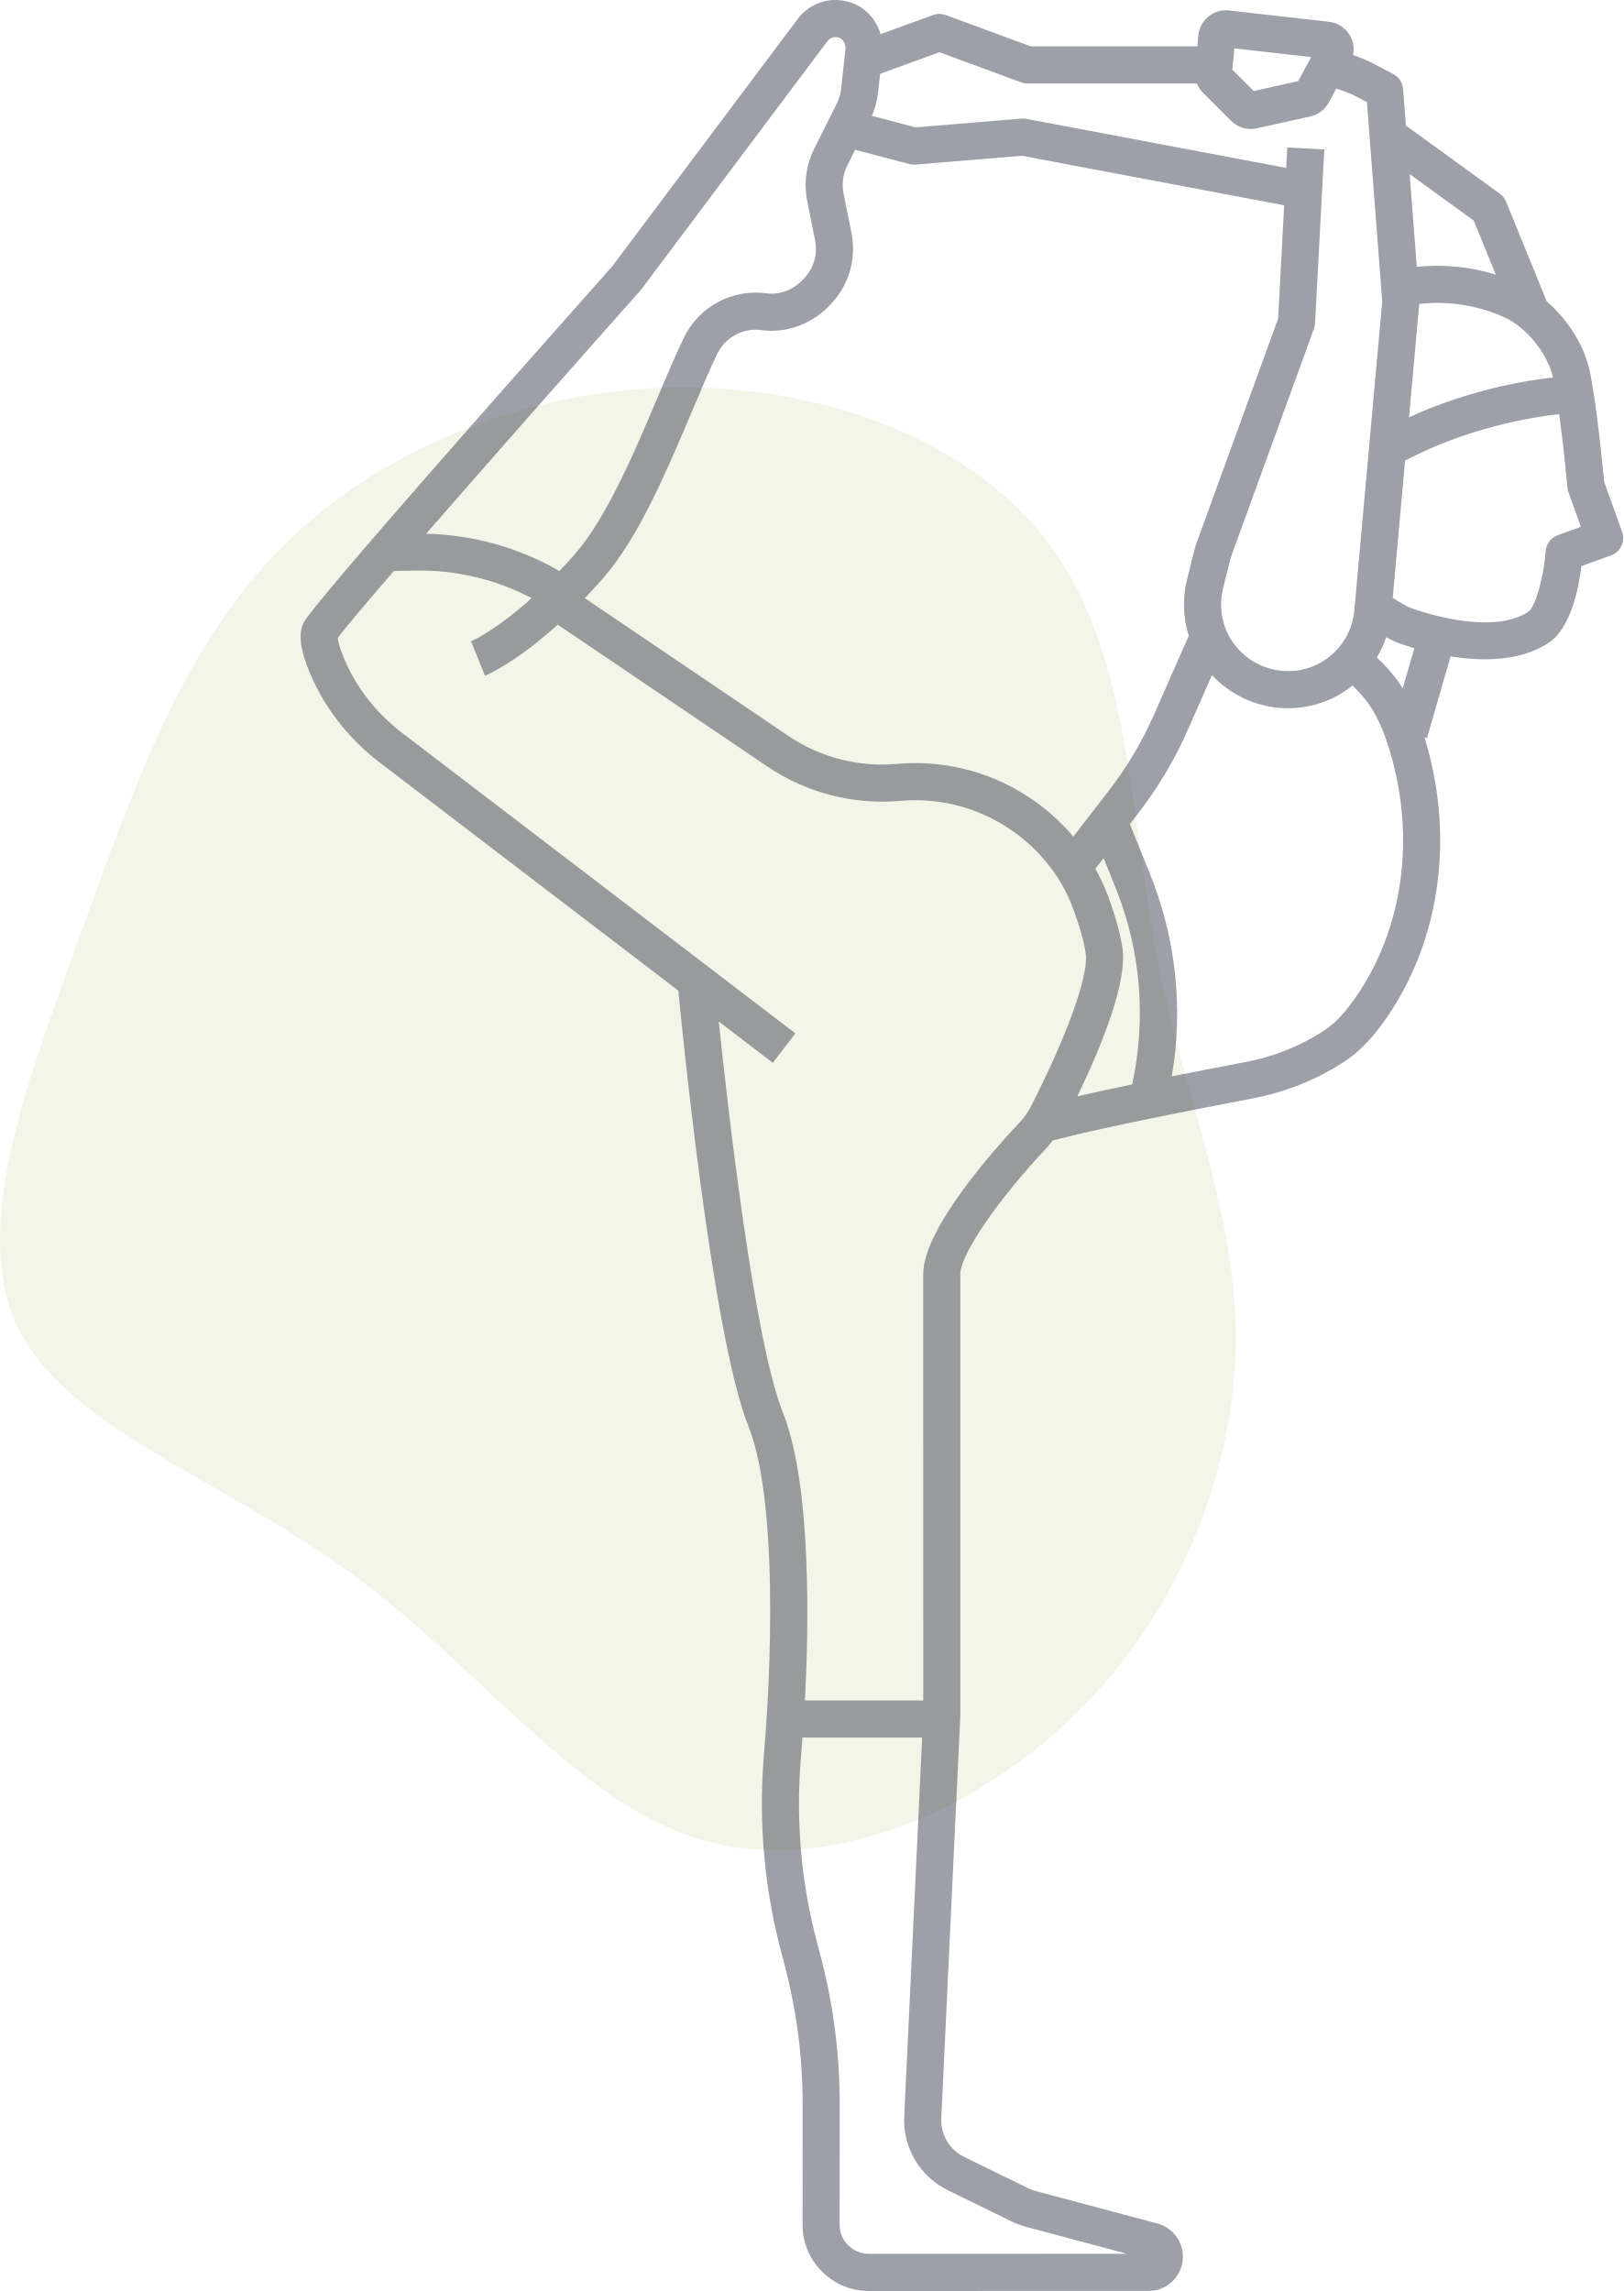
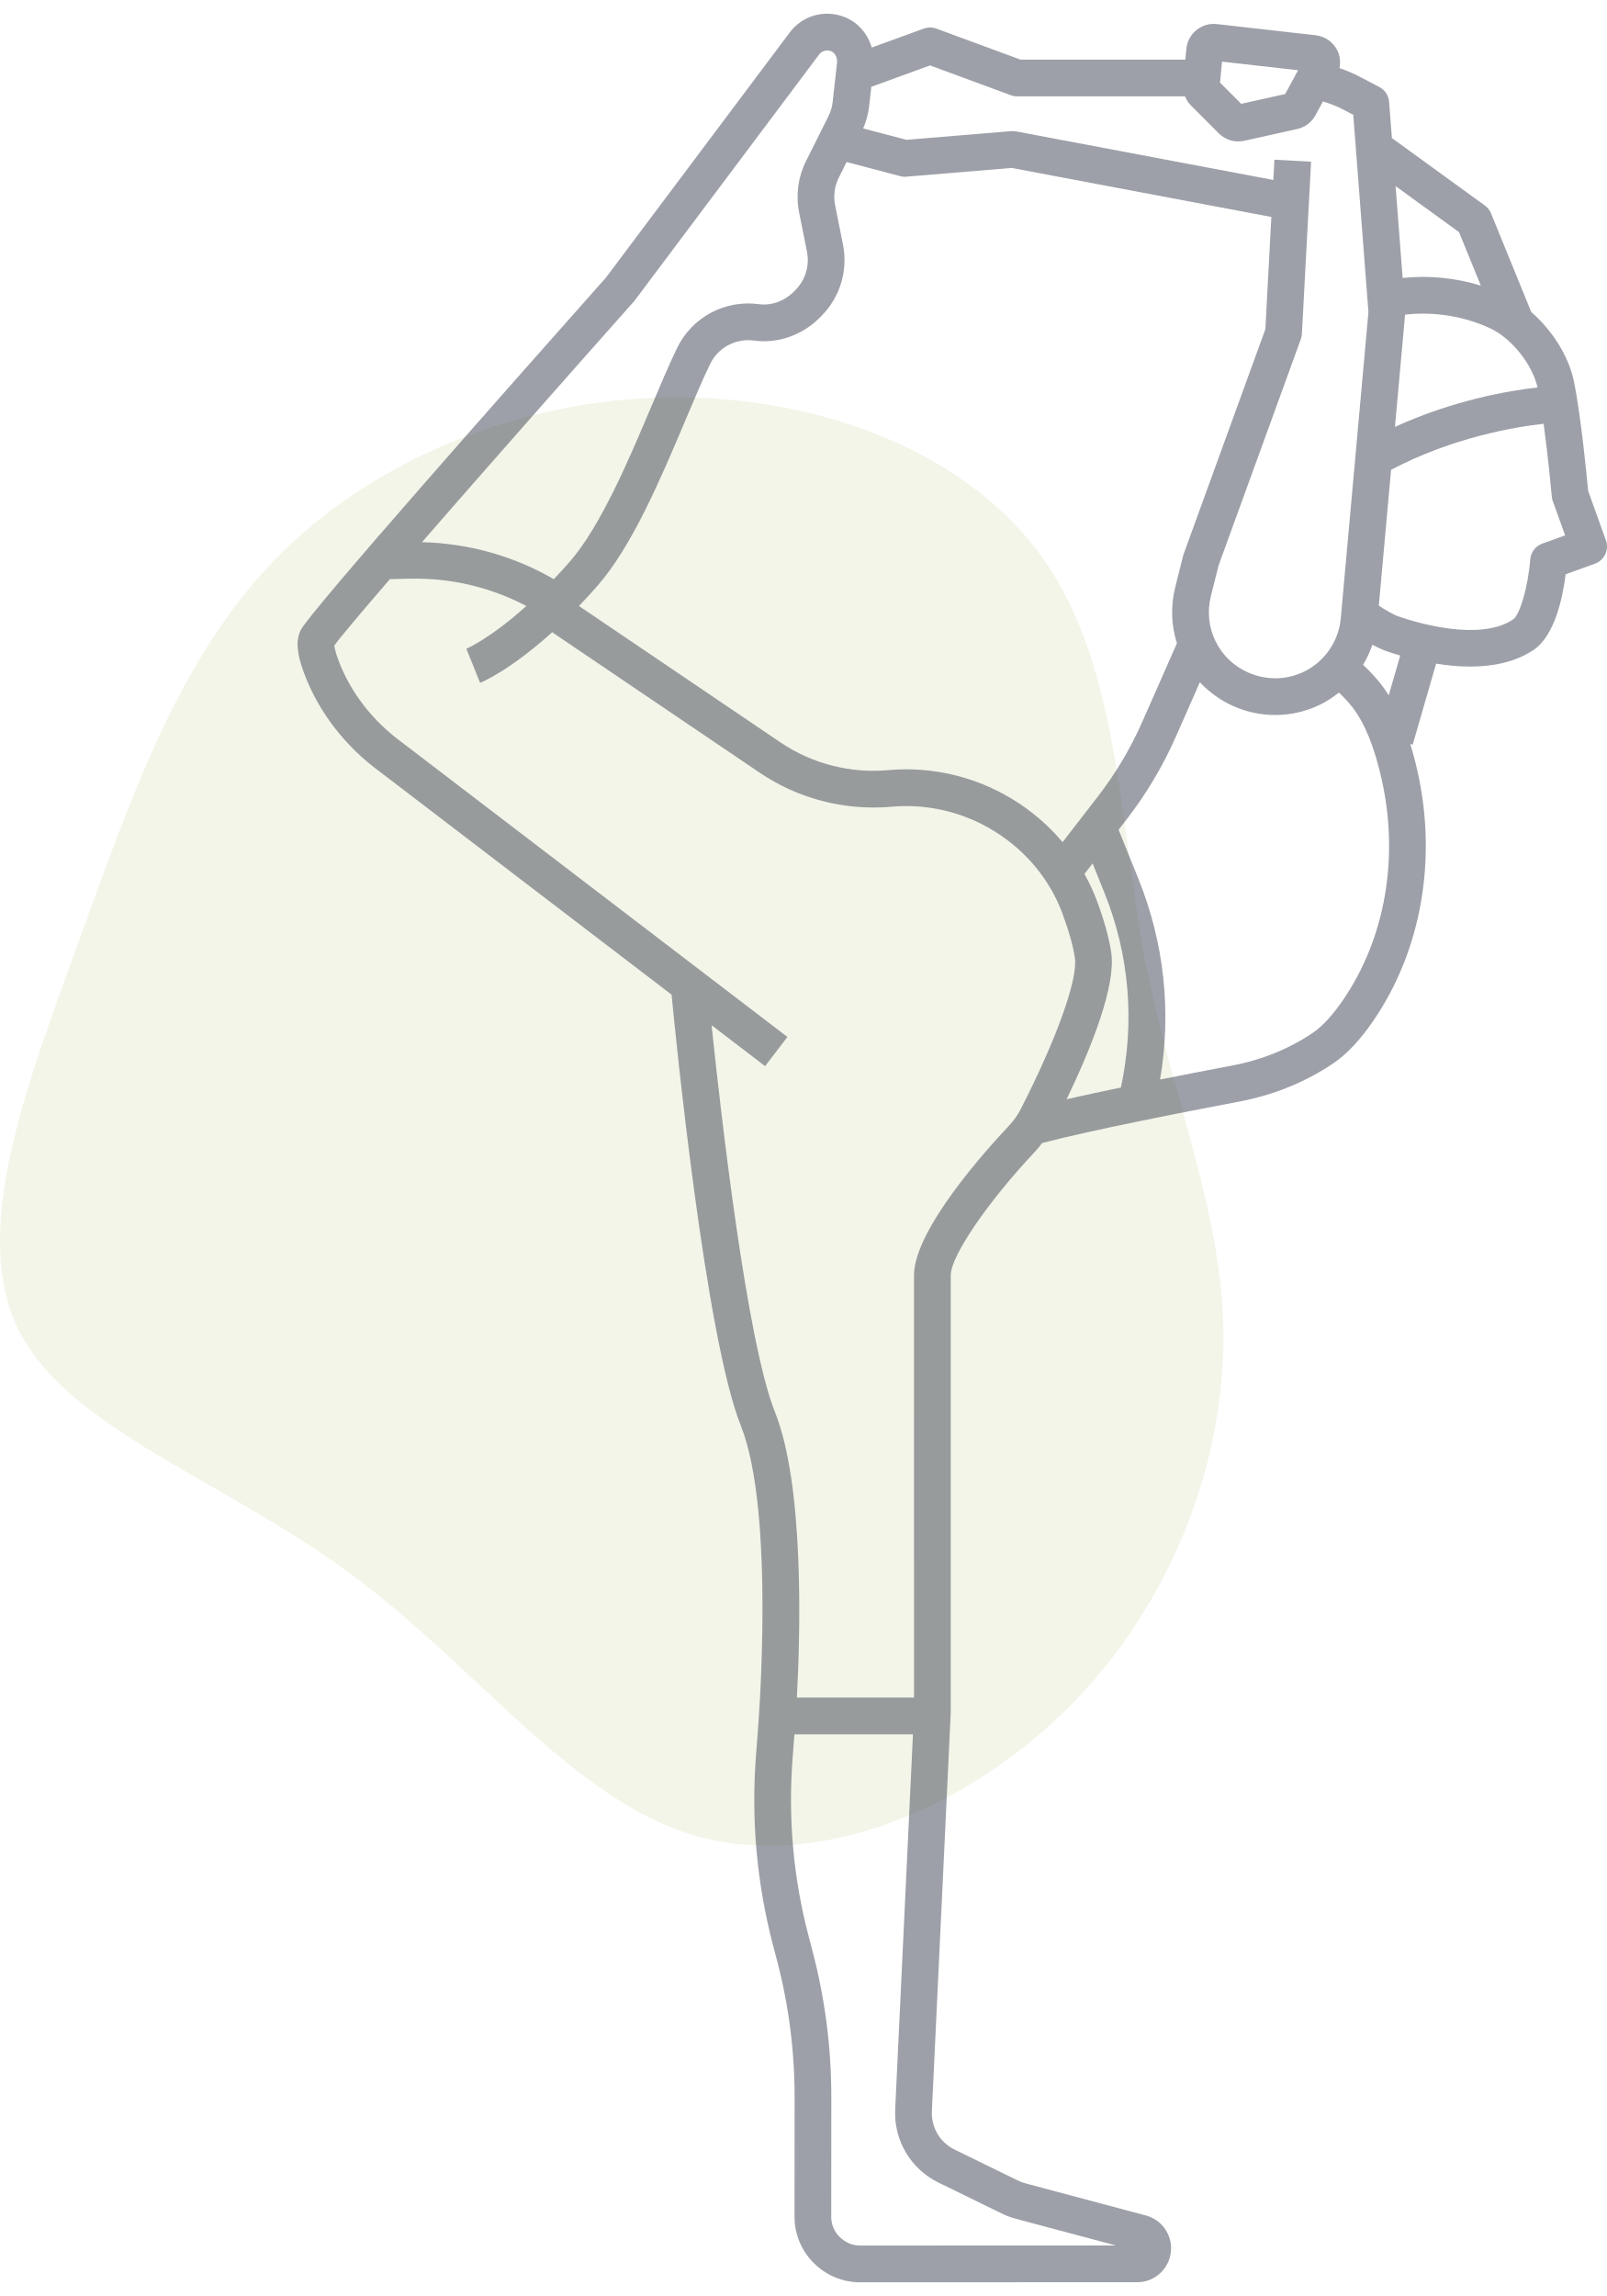
- <svg xmlns="http://www.w3.org/2000/svg" width="243" height="343" viewBox="0 0 243 343" fill="none">
+ <svg xmlns="http://www.w3.org/2000/svg" width="35" height="50" viewBox="0 0 243 343" fill="none">
  <path d="M157.935 82.679C169.302 98.946 169.302 122.941 173.226 143.546C177.285 164.152 185.134 181.639 184.998 200.753C184.863 220.003 176.744 241.015 161.453 256.198C146.027 271.517 123.565 280.871 105.027 275.448C86.489 270.026 71.875 249.691 52.795 235.728C33.851 221.765 10.306 213.903 2.864 199.127C-4.578 184.215 3.946 162.254 11.795 140.564C19.643 119.009 26.815 97.726 41.564 82.543C56.313 67.36 78.776 58.277 101.238 58.006C123.836 57.735 146.569 66.276 157.935 82.679Z" fill="#F3F5E9" />
  <path d="M240.149 72.146C239.967 70.177 239.075 60.895 238.016 55.665C237.237 51.817 234.73 47.867 231.547 45.106L225.469 30.198C225.273 29.718 224.948 29.303 224.527 28.998L210.472 18.801L210.052 13.33C209.978 12.374 209.419 11.526 208.572 11.083L205.631 9.543C204.655 9.032 203.625 8.593 202.55 8.228C202.737 7.305 202.629 6.334 202.182 5.476C201.542 4.245 200.336 3.419 198.957 3.261L184.006 1.568C182.894 1.445 181.79 1.764 180.916 2.474C180.041 3.183 179.501 4.19 179.394 5.312V5.313L179.237 6.946H154.324L141.598 2.257C140.982 2.029 140.304 2.028 139.689 2.253L131.819 5.115C131.206 2.994 129.687 1.235 127.578 0.455C124.594 -0.651 121.32 0.305 119.425 2.83L91.627 39.902C78.152 55.062 46.877 90.387 45.477 93.185C44.716 94.71 44.861 96.691 45.945 99.617C48.144 105.548 52.169 110.769 57.536 114.682L101.552 148.314C102.168 154.734 106.679 200.116 112.027 213.491C117.273 226.607 114.642 259.114 114.614 259.459L114.314 263.364C113.568 273.062 114.446 282.749 116.92 292.154L117.481 294.285C119.258 301.041 120.158 308.009 120.154 314.993L120.143 333.138C120.141 335.706 121.18 338.215 123.044 340.078C124.926 341.961 127.421 343 130.071 343H130.078C138.766 342.989 164.116 342.988 171.964 342.988C174.788 342.988 177.085 340.685 177.085 337.848C177.079 335.528 175.51 333.491 173.269 332.894L155.038 328.032C154.652 327.93 154.279 327.788 153.923 327.614L144.34 322.929C142.142 321.856 140.797 319.581 140.912 317.137L143.763 256.893V190.746C143.763 187.827 149.405 179.571 156.608 171.946C156.965 171.568 157.273 171.153 157.591 170.746C164.883 168.827 179.216 166.031 187.326 164.495C192.598 163.496 197.416 161.538 201.645 158.674C203.679 157.296 205.718 155.119 207.705 152.206C214.897 141.664 217.327 127.973 214.371 114.646C214.038 113.145 213.663 111.737 213.252 110.413L213.619 110.519L217.159 98.27C218.795 98.531 220.532 98.71 222.287 98.71C225.669 98.71 229.097 98.071 231.888 96.2C235.141 94.021 236.325 88.146 236.746 84.753L241.162 83.163C242.605 82.644 243.355 81.053 242.835 79.61L240.149 72.146ZM212.468 45.499C216.762 45.002 221.438 45.731 225.384 47.593C228.611 49.117 231.679 52.989 232.5 56.509C228.136 56.998 219.8 58.416 210.935 62.471L212.468 45.499ZM220.626 33.028L223.921 41.11C220.089 39.931 216.016 39.532 212.1 39.956L211.032 26.067L220.626 33.028ZM184.788 7.246L196.287 8.549L194.337 12.148L187.688 13.625L184.485 10.421L184.788 7.246ZM140.633 7.821L152.869 12.33C153.176 12.442 153.501 12.501 153.829 12.501H179.194C179.401 13.01 179.695 13.485 180.095 13.885L184.303 18.094C185.096 18.884 186.149 19.312 187.237 19.312C187.54 19.312 187.845 19.28 188.149 19.212L196.156 17.433C197.335 17.172 198.342 16.414 198.919 15.349L200.044 13.271C201.11 13.582 202.121 13.973 203.054 14.461L204.633 15.289L206.926 45.115L202.744 91.423C202.428 94.928 200.252 98.038 197.067 99.538C194.485 100.754 191.502 100.8 188.812 99.641C184.312 97.698 181.91 92.835 183.098 88.079L184.256 83.451L196.703 49.208C196.796 48.95 196.852 48.681 196.866 48.407L198.254 22.371L192.709 22.075L192.545 25.137L153.65 17.794C153.404 17.748 153.154 17.734 152.904 17.755L137.066 19.069L130.527 17.346C130.99 16.264 131.3 15.129 131.431 13.953L131.753 11.052L140.633 7.821ZM166.983 132.853C170.79 142.29 171.626 152.452 169.496 162.355C166.615 162.953 163.807 163.558 161.285 164.134C165.14 156.106 168.777 146.896 168.031 141.922C167.694 139.679 166.942 136.995 165.8 133.946C165.297 132.607 164.678 131.317 163.984 130.066L165.217 128.472L166.983 132.853ZM166.001 118.373L160.678 125.257C158.578 122.769 156.074 120.594 153.247 118.859L153.089 118.761C147.504 115.336 140.84 113.776 134.312 114.368C128.566 114.891 122.778 113.399 118.004 110.167L87.546 89.552C88.446 88.612 89.364 87.624 90.315 86.536C95.594 80.5 99.853 70.426 103.612 61.539C104.956 58.36 106.225 55.358 107.369 52.986C108.578 50.477 111.248 49.048 114.022 49.421C117.596 49.907 121.292 48.623 123.916 45.995L124.193 45.72C127.031 42.879 128.255 38.833 127.468 34.892L126.278 28.943C125.999 27.546 126.196 26.076 126.832 24.802L128.019 22.426L136.111 24.559C136.416 24.641 136.734 24.67 137.048 24.642L152.987 23.321L192.245 30.732L191.34 47.699L178.986 81.689C178.954 81.779 178.926 81.871 178.902 81.964L177.708 86.732C176.986 89.619 177.124 92.525 177.967 95.186L172.725 107.072C170.952 111.094 168.689 114.896 166.001 118.373ZM95.855 43.507C95.906 43.448 95.955 43.389 96.001 43.328L123.869 6.163C124.209 5.71 124.892 5.383 125.648 5.662C126.259 5.888 126.654 6.644 126.568 7.42L125.912 13.339C125.827 14.096 125.612 14.824 125.271 15.507L121.866 22.318C120.68 24.69 120.313 27.429 120.833 30.033L122.023 35.982C122.446 38.097 121.789 40.27 120.268 41.792L119.991 42.068C118.582 43.479 116.629 44.168 114.769 43.919C109.606 43.222 104.623 45.894 102.367 50.576C101.164 53.071 99.869 56.135 98.497 59.377C95.08 67.458 90.826 77.517 86.134 82.88C85.311 83.82 84.518 84.677 83.741 85.496C77.658 81.971 70.852 80.078 63.802 79.903C73.443 68.821 86.337 54.215 95.855 43.507V43.507ZM141.901 327.917L151.481 332.601C152.154 332.931 152.868 333.199 153.604 333.395L168.738 337.43C158.674 337.43 137.791 337.433 130.071 337.443C130.07 337.443 130.07 337.443 130.069 337.443C128.905 337.443 127.805 336.985 126.918 336.096C126.139 335.318 125.695 334.241 125.695 333.14L125.706 314.993C125.71 307.531 124.751 300.088 122.85 292.869L122.289 290.737C119.973 281.932 119.153 272.865 119.85 263.786L120.13 260.143H138.051L135.364 316.872C135.145 321.532 137.71 325.869 141.901 327.917V327.917ZM152.571 168.132C149.201 171.697 138.209 183.868 138.209 190.746L138.212 254.59H120.497C121.04 244.453 121.6 222.473 117.184 211.427C112.934 200.801 109.042 166.703 107.602 152.936L115.695 159.121L119.068 154.708L60.857 110.231C56.325 106.926 52.969 102.588 51.15 97.687C50.695 96.458 50.585 95.804 50.56 95.518C51.438 94.293 54.571 90.576 58.96 85.487L62.099 85.421C68.215 85.298 74.205 86.727 79.595 89.55C74.115 94.479 70.563 96.002 70.516 96.022L71.564 98.594L72.596 101.172C72.829 101.078 77.094 99.318 83.495 93.517L114.89 114.766C120.723 118.716 127.8 120.529 134.814 119.9C140.157 119.417 145.612 120.692 150.181 123.495L150.34 123.591C155.067 126.495 158.71 130.863 160.597 135.894C161.605 138.581 162.258 140.886 162.536 142.745C163.017 145.957 159.809 154.927 154.359 165.602C153.893 166.518 153.291 167.369 152.571 168.132V168.132ZM203.118 149.074C201.525 151.409 199.981 153.09 198.529 154.075C194.932 156.512 190.815 158.181 186.292 159.038C183.297 159.604 179.452 160.344 175.419 161.15C177.168 150.913 176.055 140.496 172.131 130.774L169.147 123.381L170.393 121.771C173.356 117.938 175.851 113.746 177.807 109.309L181.435 101.082C182.869 102.609 184.627 103.881 186.676 104.764C188.639 105.613 190.733 106.035 192.827 106.035C195.086 106.035 197.342 105.543 199.43 104.559C200.531 104.041 201.539 103.381 202.471 102.637C203.182 103.324 203.85 104.035 204.441 104.78C206.331 107.163 207.847 110.885 208.948 115.845C211.573 127.683 209.449 139.794 203.118 149.074V149.074ZM209.993 103.056C209.607 102.444 209.212 101.857 208.792 101.33C207.99 100.318 207.09 99.357 206.121 98.439C206.693 97.48 207.167 96.466 207.523 95.4C208.254 95.801 209.013 96.166 209.793 96.431C210.338 96.616 211.004 96.826 211.733 97.04L209.993 103.056ZM233.216 80.121C232.183 80.493 231.467 81.437 231.388 82.532C231.099 86.486 229.84 90.887 228.797 91.587C223.796 94.935 214.357 92.116 211.582 91.171C210.653 90.855 209.564 90.187 208.494 89.508L210.35 68.958C219.712 64.036 229.125 62.473 233.419 62.003C234.127 67.203 234.644 72.921 234.651 72.999C234.673 73.235 234.723 73.468 234.803 73.691L236.669 78.876L233.216 80.121Z" fill="#2F3547" fill-opacity="0.47" />
</svg>
